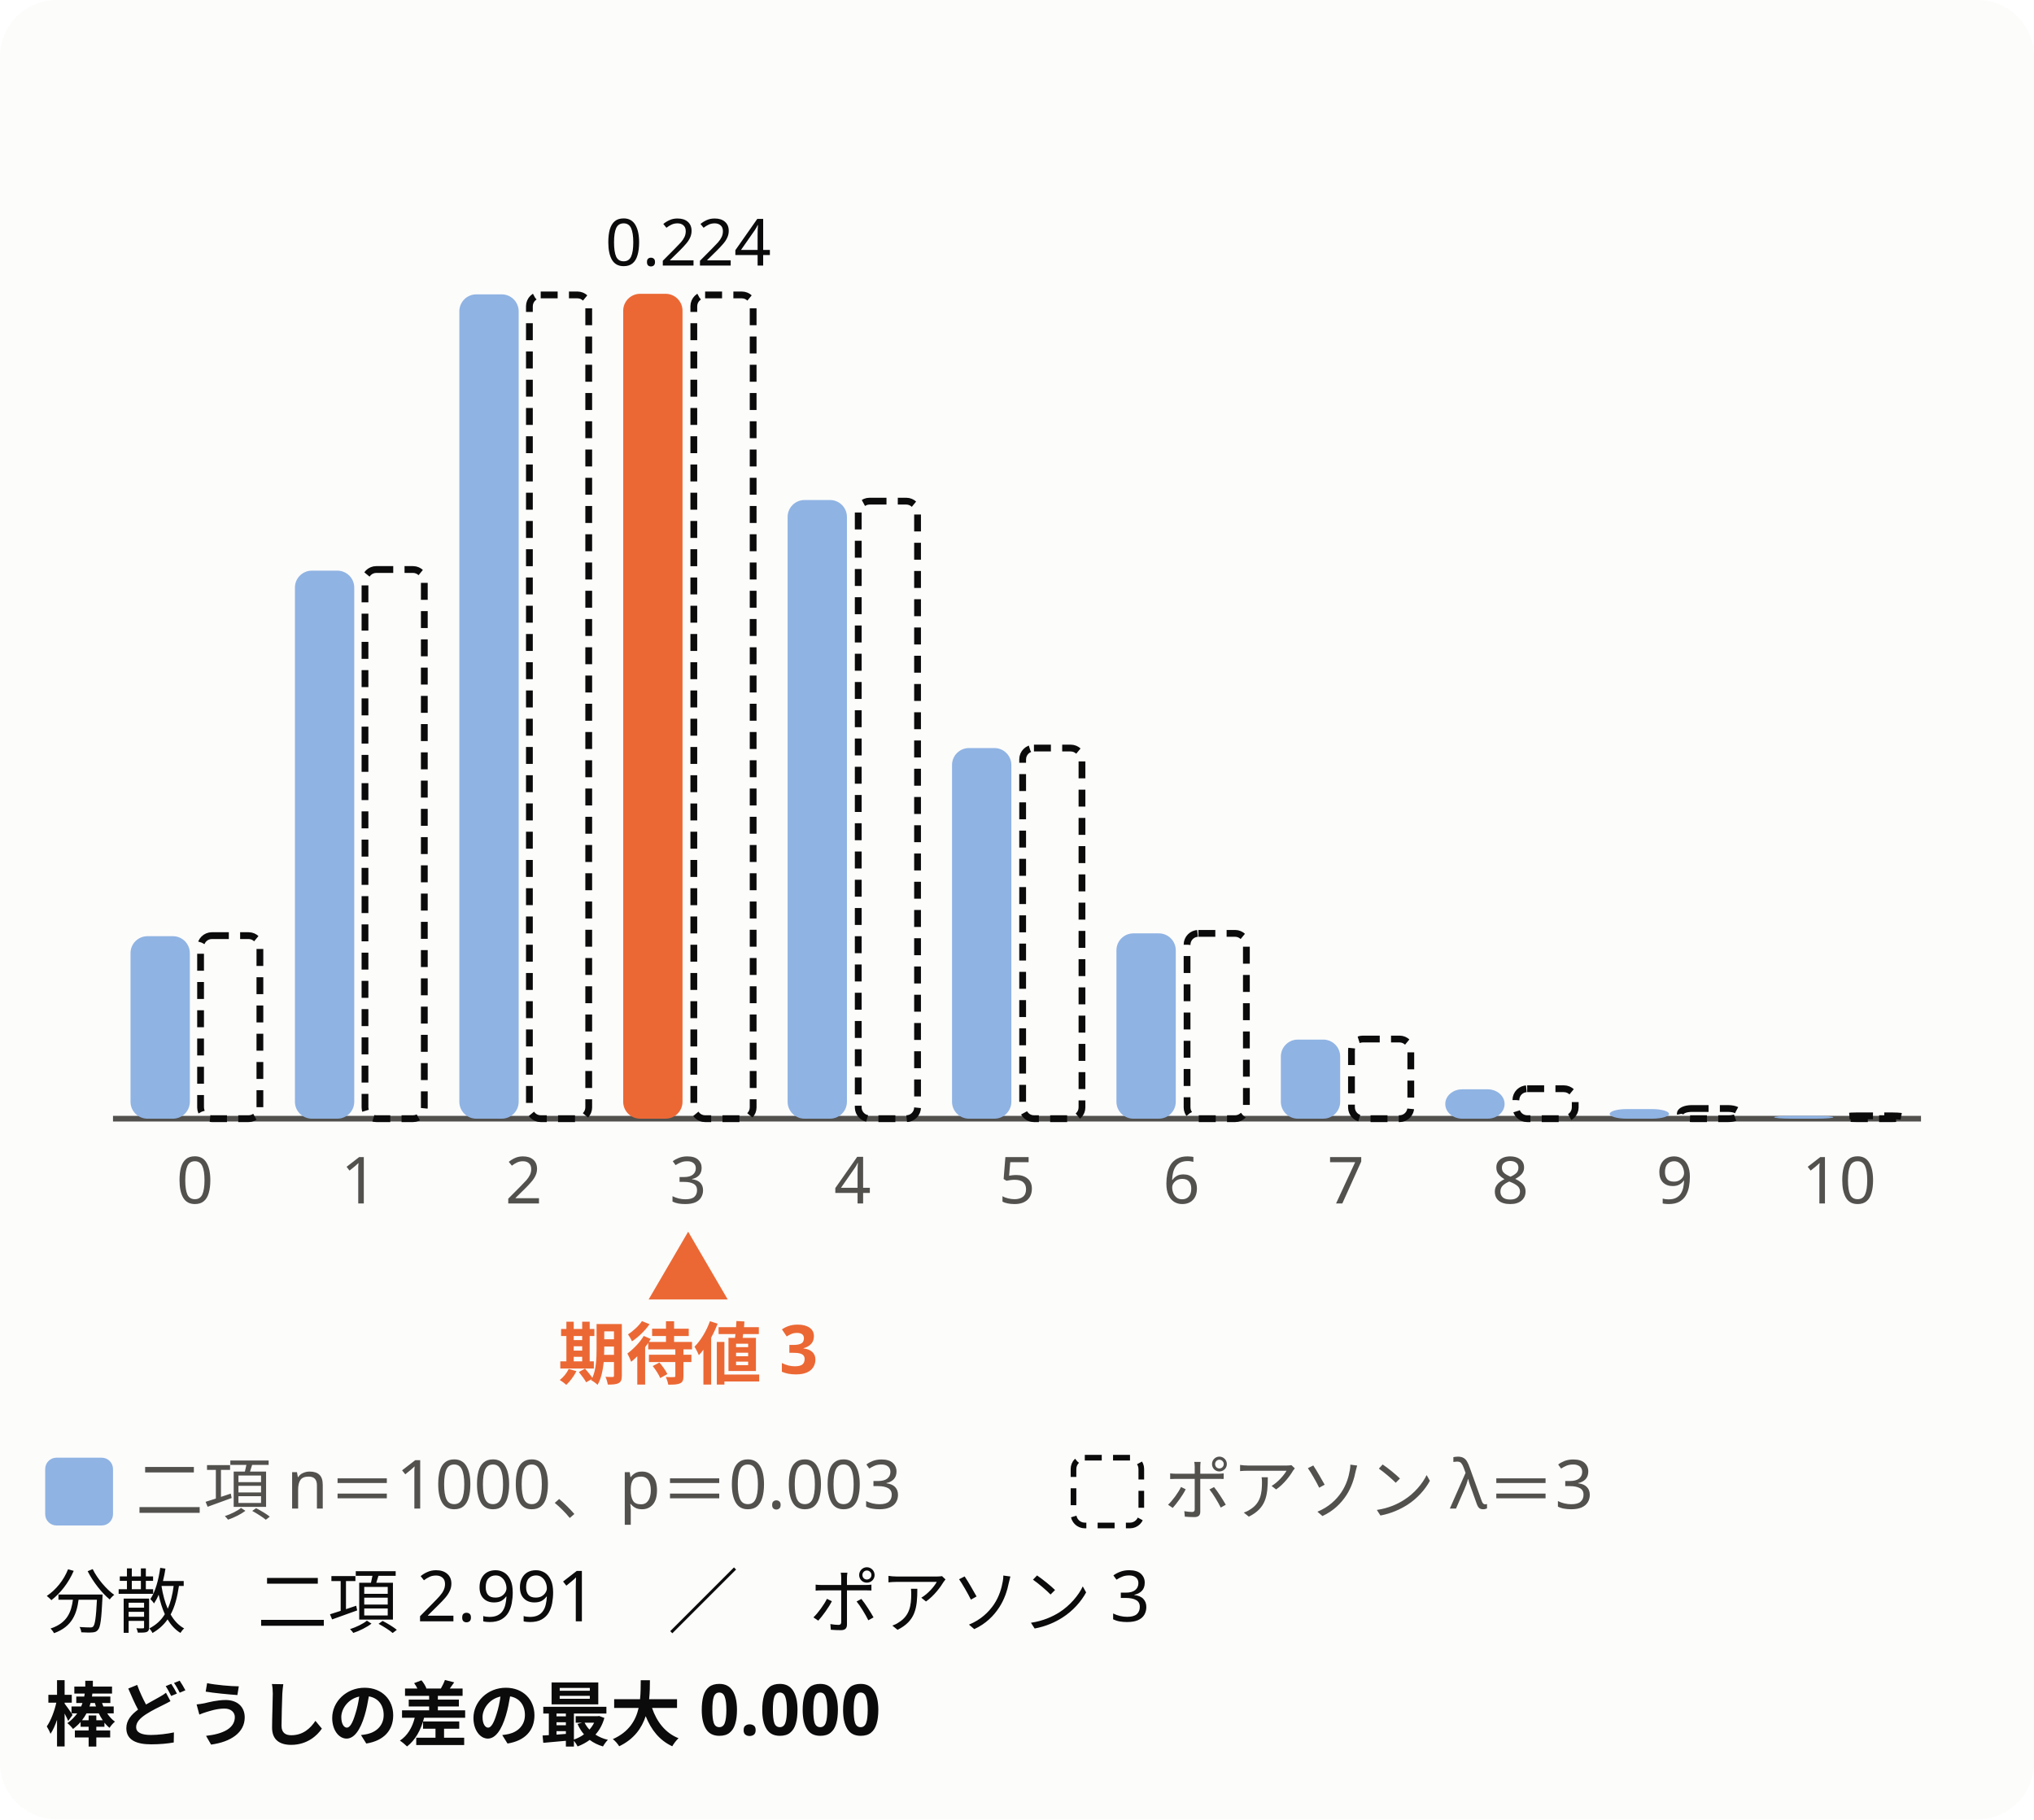
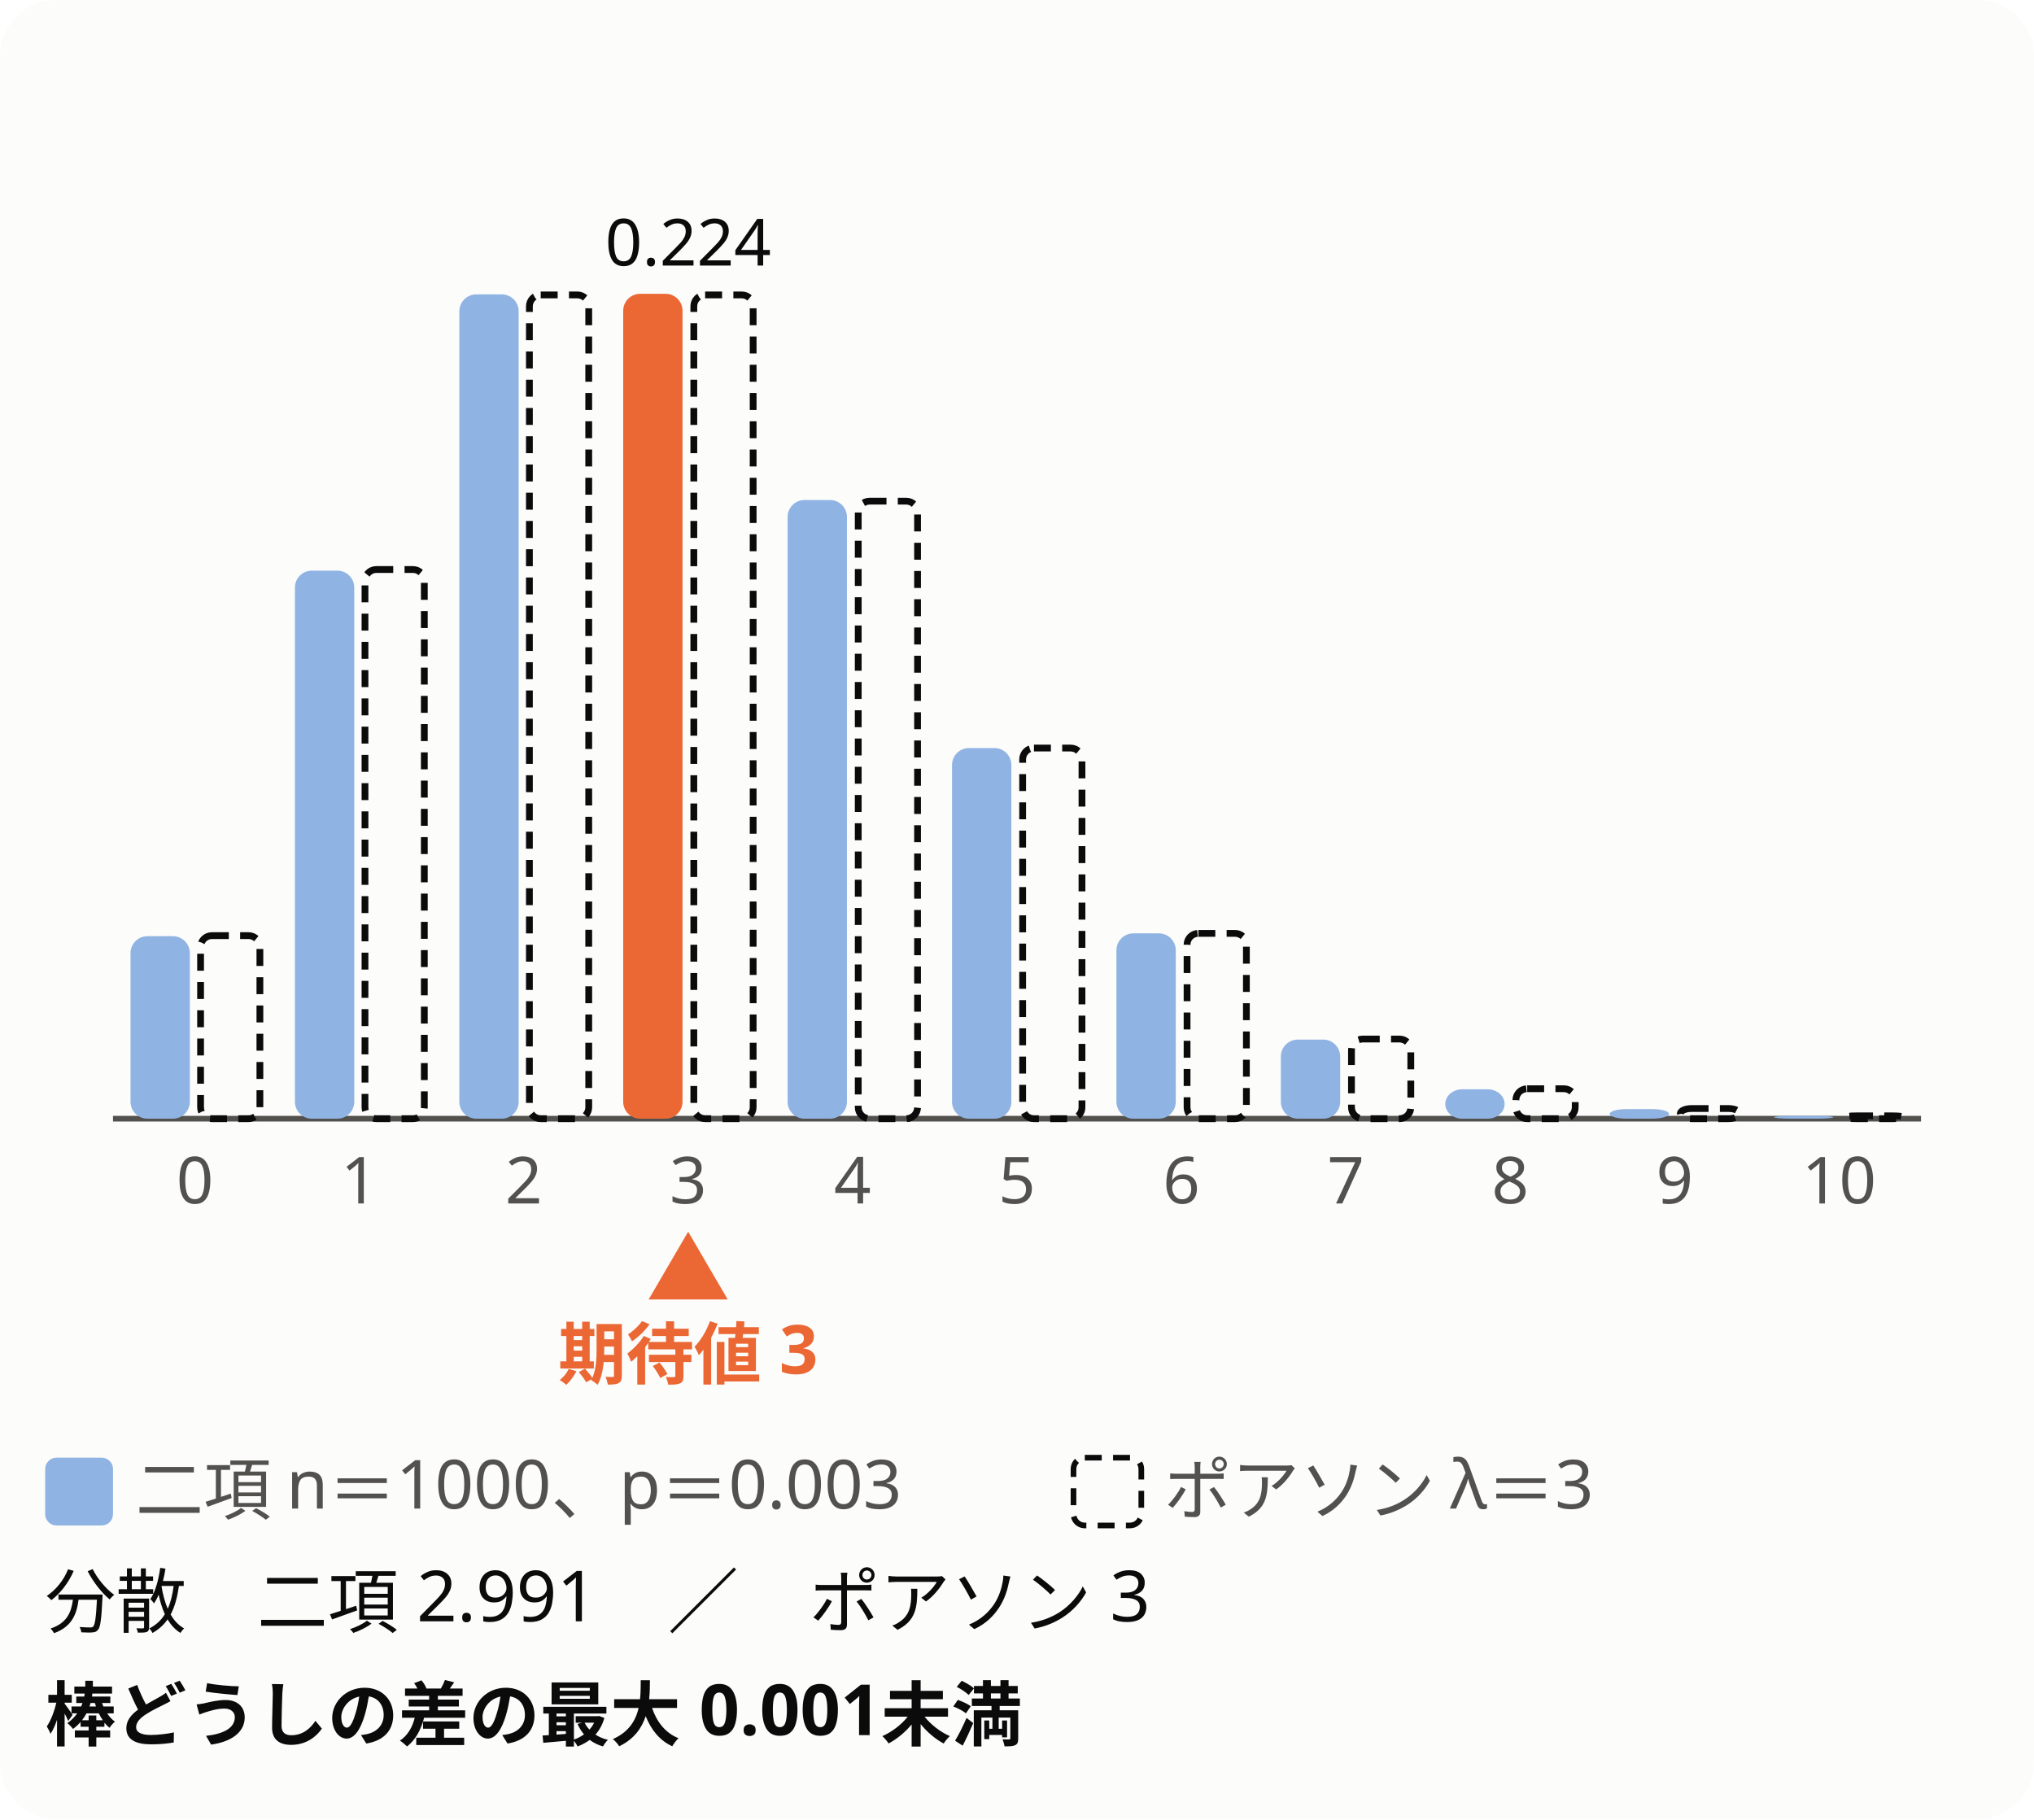
<svg xmlns="http://www.w3.org/2000/svg" viewBox="0 0 360 322" width="360" height="322" font-family="sans-serif">
  <rect width="360" height="322" rx="10" fill="#fcfcfb" />
  <line x1="20" y1="198" x2="340" y2="198" stroke="#52514e" stroke-width="1" />
  <rect x="23.1" y="165.7" width="10.5" height="32.3" rx="3" fill="#8fb3e3" />
  <rect x="35.5" y="165.6" width="10.5" height="32.4" rx="2" fill="none" stroke="#0b0b0b" stroke-width="1.2" stroke-dasharray="3 2" />
  <text x="34.5" y="213" font-size="11.5" fill="#52514e" text-anchor="middle">0</text>
  <rect x="52.2" y="101" width="10.5" height="97" rx="3" fill="#8fb3e3" />
  <rect x="64.6" y="100.8" width="10.5" height="97.2" rx="2" fill="none" stroke="#0b0b0b" stroke-width="1.2" stroke-dasharray="3 2" />
  <text x="63.6" y="213" font-size="11.5" fill="#52514e" text-anchor="middle">1</text>
  <rect x="81.3" y="52.1" width="10.5" height="145.9" rx="3" fill="#8fb3e3" />
  <rect x="93.7" y="52.2" width="10.5" height="145.8" rx="2" fill="none" stroke="#0b0b0b" stroke-width="1.2" stroke-dasharray="3 2" />
  <text x="92.7" y="213" font-size="11.5" fill="#52514e" text-anchor="middle">2</text>
  <rect x="110.3" y="52" width="10.5" height="146" rx="3" fill="#eb6834" />
  <rect x="122.8" y="52.2" width="10.5" height="145.8" rx="2" fill="none" stroke="#0b0b0b" stroke-width="1.2" stroke-dasharray="3 2" />
  <text x="121.8" y="47.0" font-size="11.5" fill="#0b0b0b" text-anchor="middle" stroke="#fcfcfb" stroke-width="4" paint-order="stroke">0.224</text>
  <text x="121.8" y="213" font-size="11.5" fill="#52514e" text-anchor="middle">3</text>
  <rect x="139.4" y="88.5" width="10.5" height="109.5" rx="3" fill="#8fb3e3" />
  <rect x="151.9" y="88.7" width="10.5" height="109.3" rx="2" fill="none" stroke="#0b0b0b" stroke-width="1.2" stroke-dasharray="3 2" />
  <text x="150.9" y="213" font-size="11.5" fill="#52514e" text-anchor="middle">4</text>
  <rect x="168.5" y="132.4" width="10.5" height="65.6" rx="3" fill="#8fb3e3" />
  <rect x="181.0" y="132.4" width="10.5" height="65.6" rx="2" fill="none" stroke="#0b0b0b" stroke-width="1.2" stroke-dasharray="3 2" />
  <text x="180" y="213" font-size="11.5" fill="#52514e" text-anchor="middle">5</text>
  <rect x="197.6" y="165.2" width="10.5" height="32.8" rx="3" fill="#8fb3e3" />
  <rect x="210.1" y="165.2" width="10.5" height="32.8" rx="2" fill="none" stroke="#0b0b0b" stroke-width="1.2" stroke-dasharray="3 2" />
  <text x="209.1" y="213" font-size="11.5" fill="#52514e" text-anchor="middle">6</text>
  <rect x="226.7" y="184" width="10.5" height="14" rx="3" fill="#8fb3e3" />
  <rect x="239.2" y="183.9" width="10.5" height="14.1" rx="2" fill="none" stroke="#0b0b0b" stroke-width="1.2" stroke-dasharray="3 2" />
  <text x="238.2" y="213" font-size="11.5" fill="#52514e" text-anchor="middle">7</text>
  <rect x="255.8" y="192.8" width="10.5" height="5.2" rx="3" fill="#8fb3e3" />
  <rect x="268.3" y="192.7" width="10.5" height="5.3" rx="2" fill="none" stroke="#0b0b0b" stroke-width="1.2" stroke-dasharray="3 2" />
  <text x="267.3" y="213" font-size="11.5" fill="#52514e" text-anchor="middle">8</text>
  <rect x="284.9" y="196.3" width="10.5" height="1.7" rx="3" fill="#8fb3e3" />
  <rect x="297.4" y="196.2" width="10.5" height="1.8" rx="2" fill="none" stroke="#0b0b0b" stroke-width="1.2" stroke-dasharray="3 2" />
  <text x="296.4" y="213" font-size="11.5" fill="#52514e" text-anchor="middle">9</text>
  <rect x="314" y="197.5" width="10.5" height="0.5" rx="3" fill="#8fb3e3" />
  <rect x="326.5" y="197.5" width="10.5" height="0.5" rx="2" fill="none" stroke="#0b0b0b" stroke-width="1.2" stroke-dasharray="3 2" />
  <text x="325.5" y="213" font-size="11.5" fill="#52514e" text-anchor="middle">10</text>
  <path d="M121.8,218 l-7,12 h14 z" fill="#eb6834" />
  <text x="121.8" y="244" font-size="12" fill="#eb6834" text-anchor="middle" font-weight="bold">期待値 3</text>
  <rect x="8" y="258" width="12" height="12" rx="2" fill="#8fb3e3" />
  <text x="24" y="268" font-size="12" fill="#52514e" text-anchor="start">二項 n＝1000、p＝0.003</text>
  <rect x="190" y="258" width="12" height="12" rx="2" fill="none" stroke="#0b0b0b" stroke-dasharray="3 2" />
  <text x="206" y="268" font-size="12" fill="#52514e" text-anchor="start">ポアソン λ＝3</text>
  <text x="8" y="288" font-size="12.5" fill="#0b0b0b" text-anchor="start">分散　二項 2.991　／　ポアソン 3</text>
-   <text x="8" y="308" font-size="12.5" fill="#0b0b0b" text-anchor="start" font-weight="bold">棒どうしの差の最大 0.000</text>
+   <text x="8" y="308" font-size="12.5" fill="#0b0b0b" text-anchor="start" font-weight="bold">棒どうしの差の最大 0.001未満</text>
</svg>
